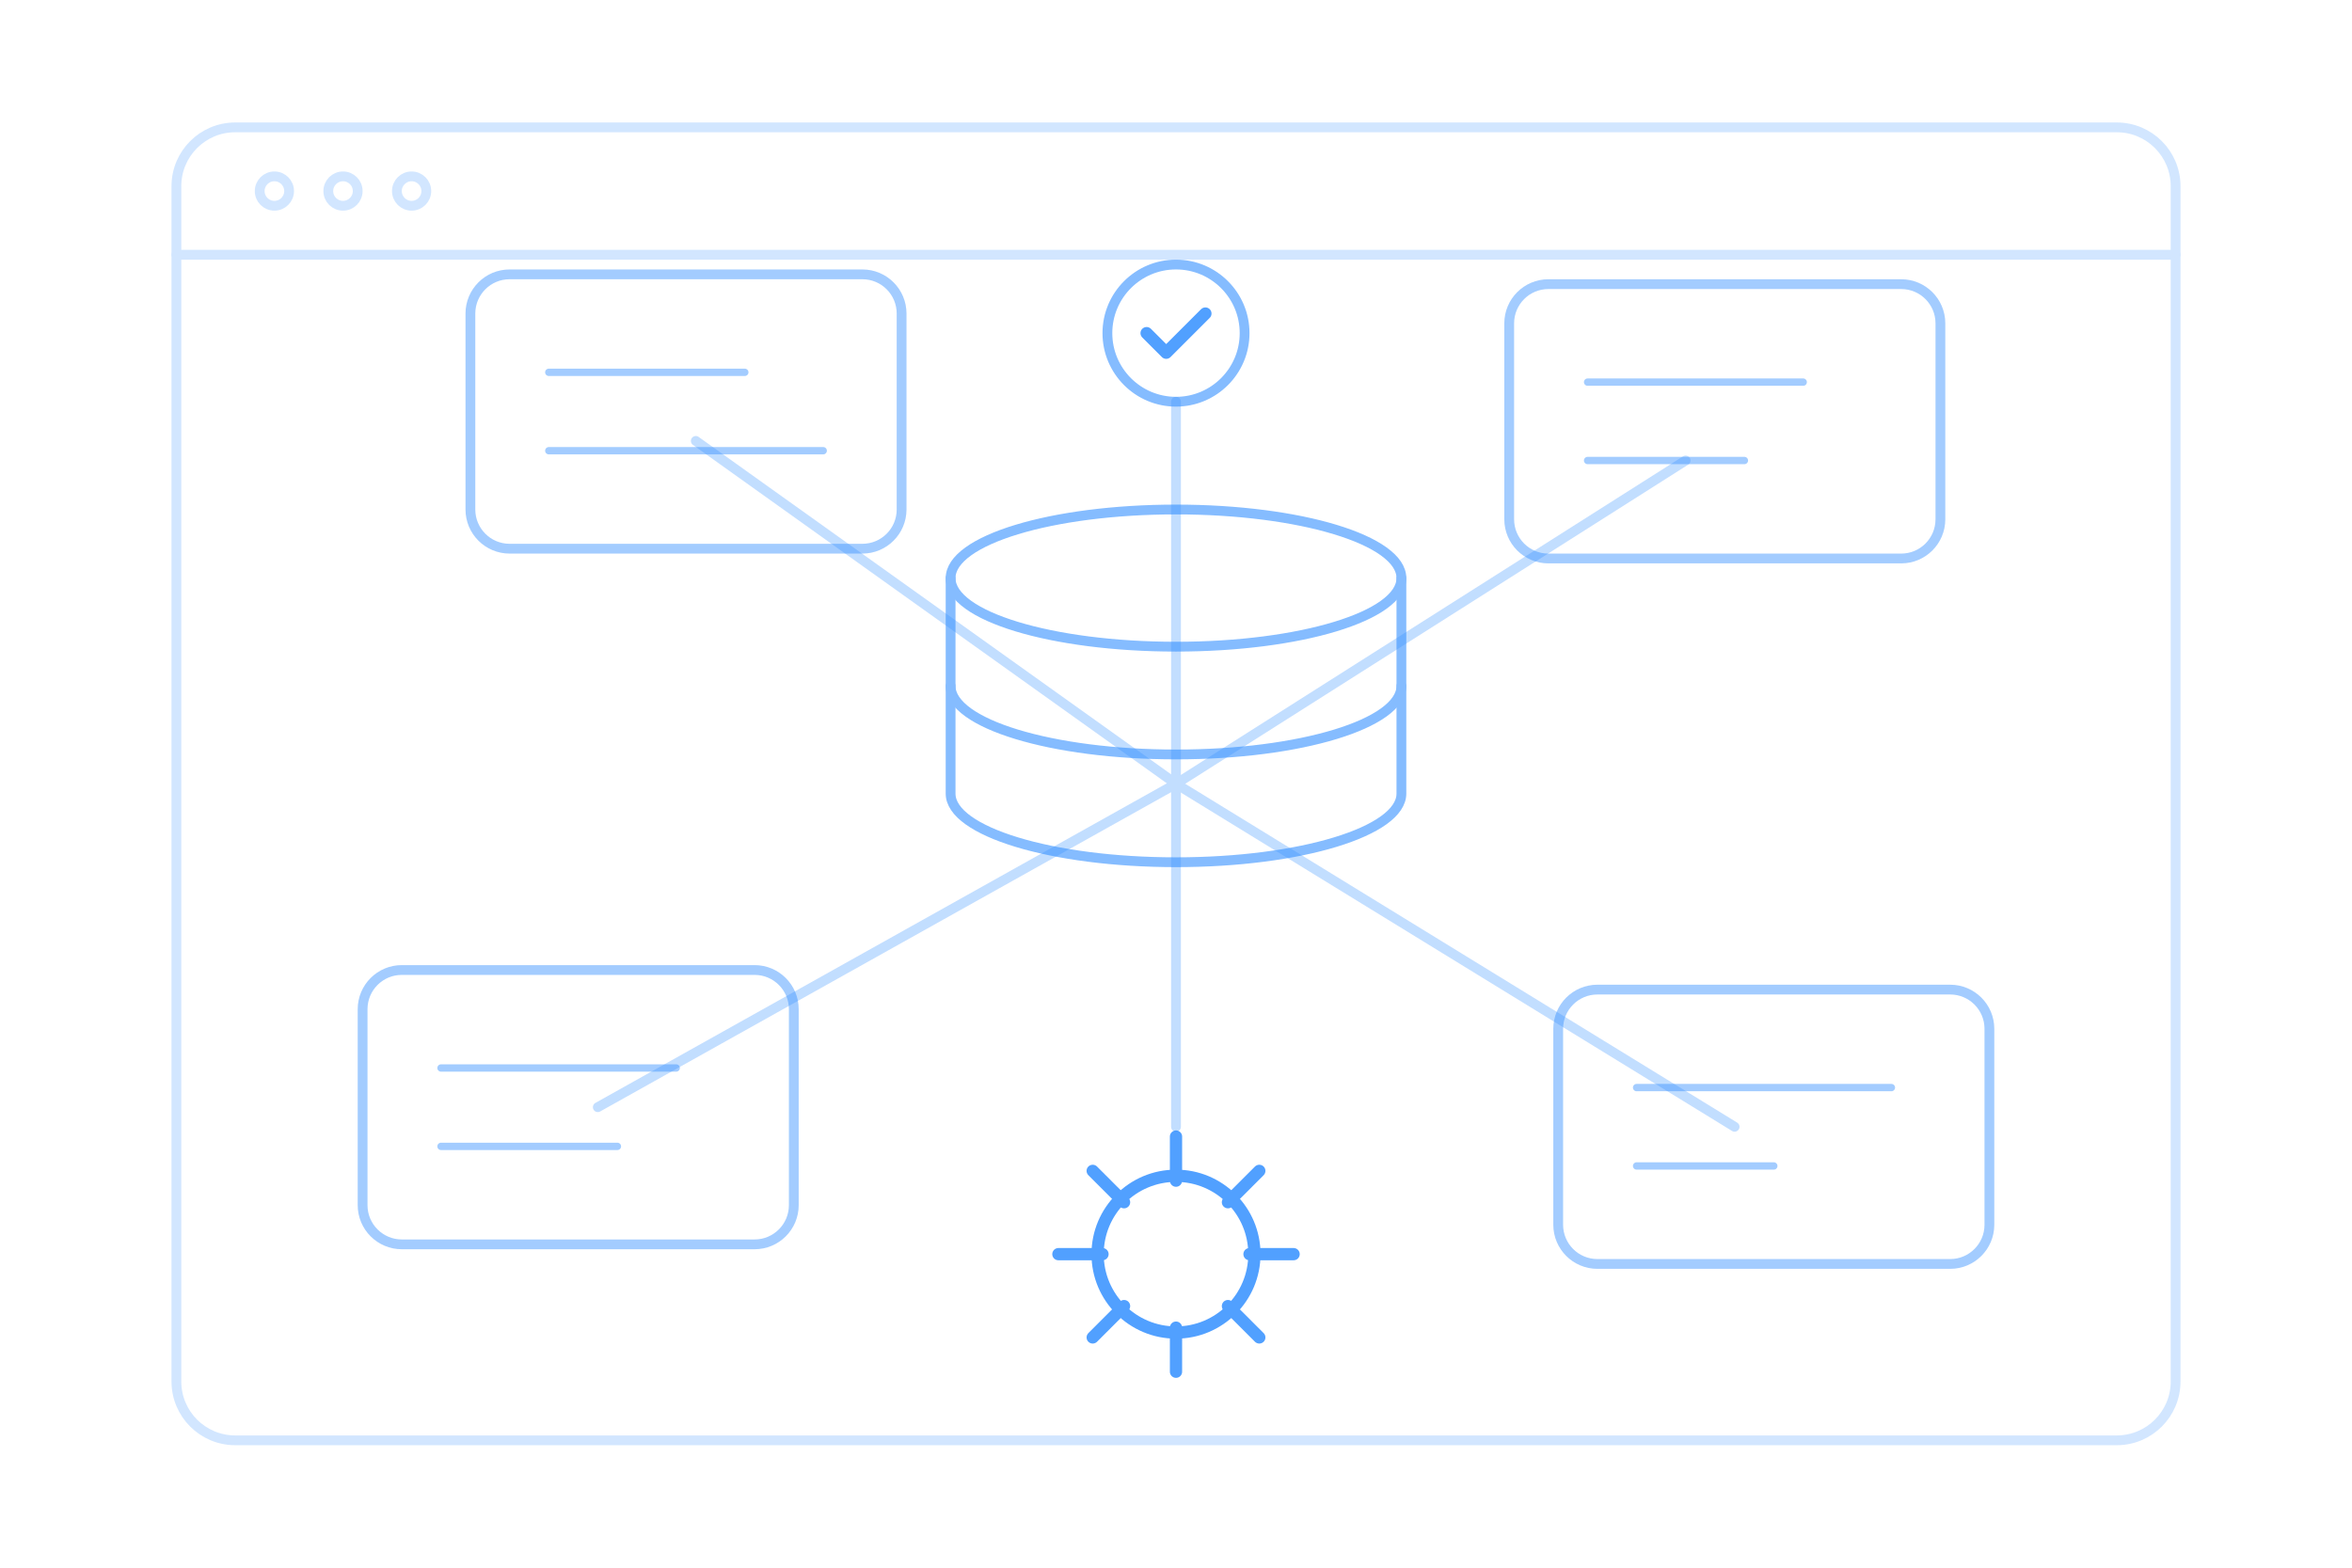
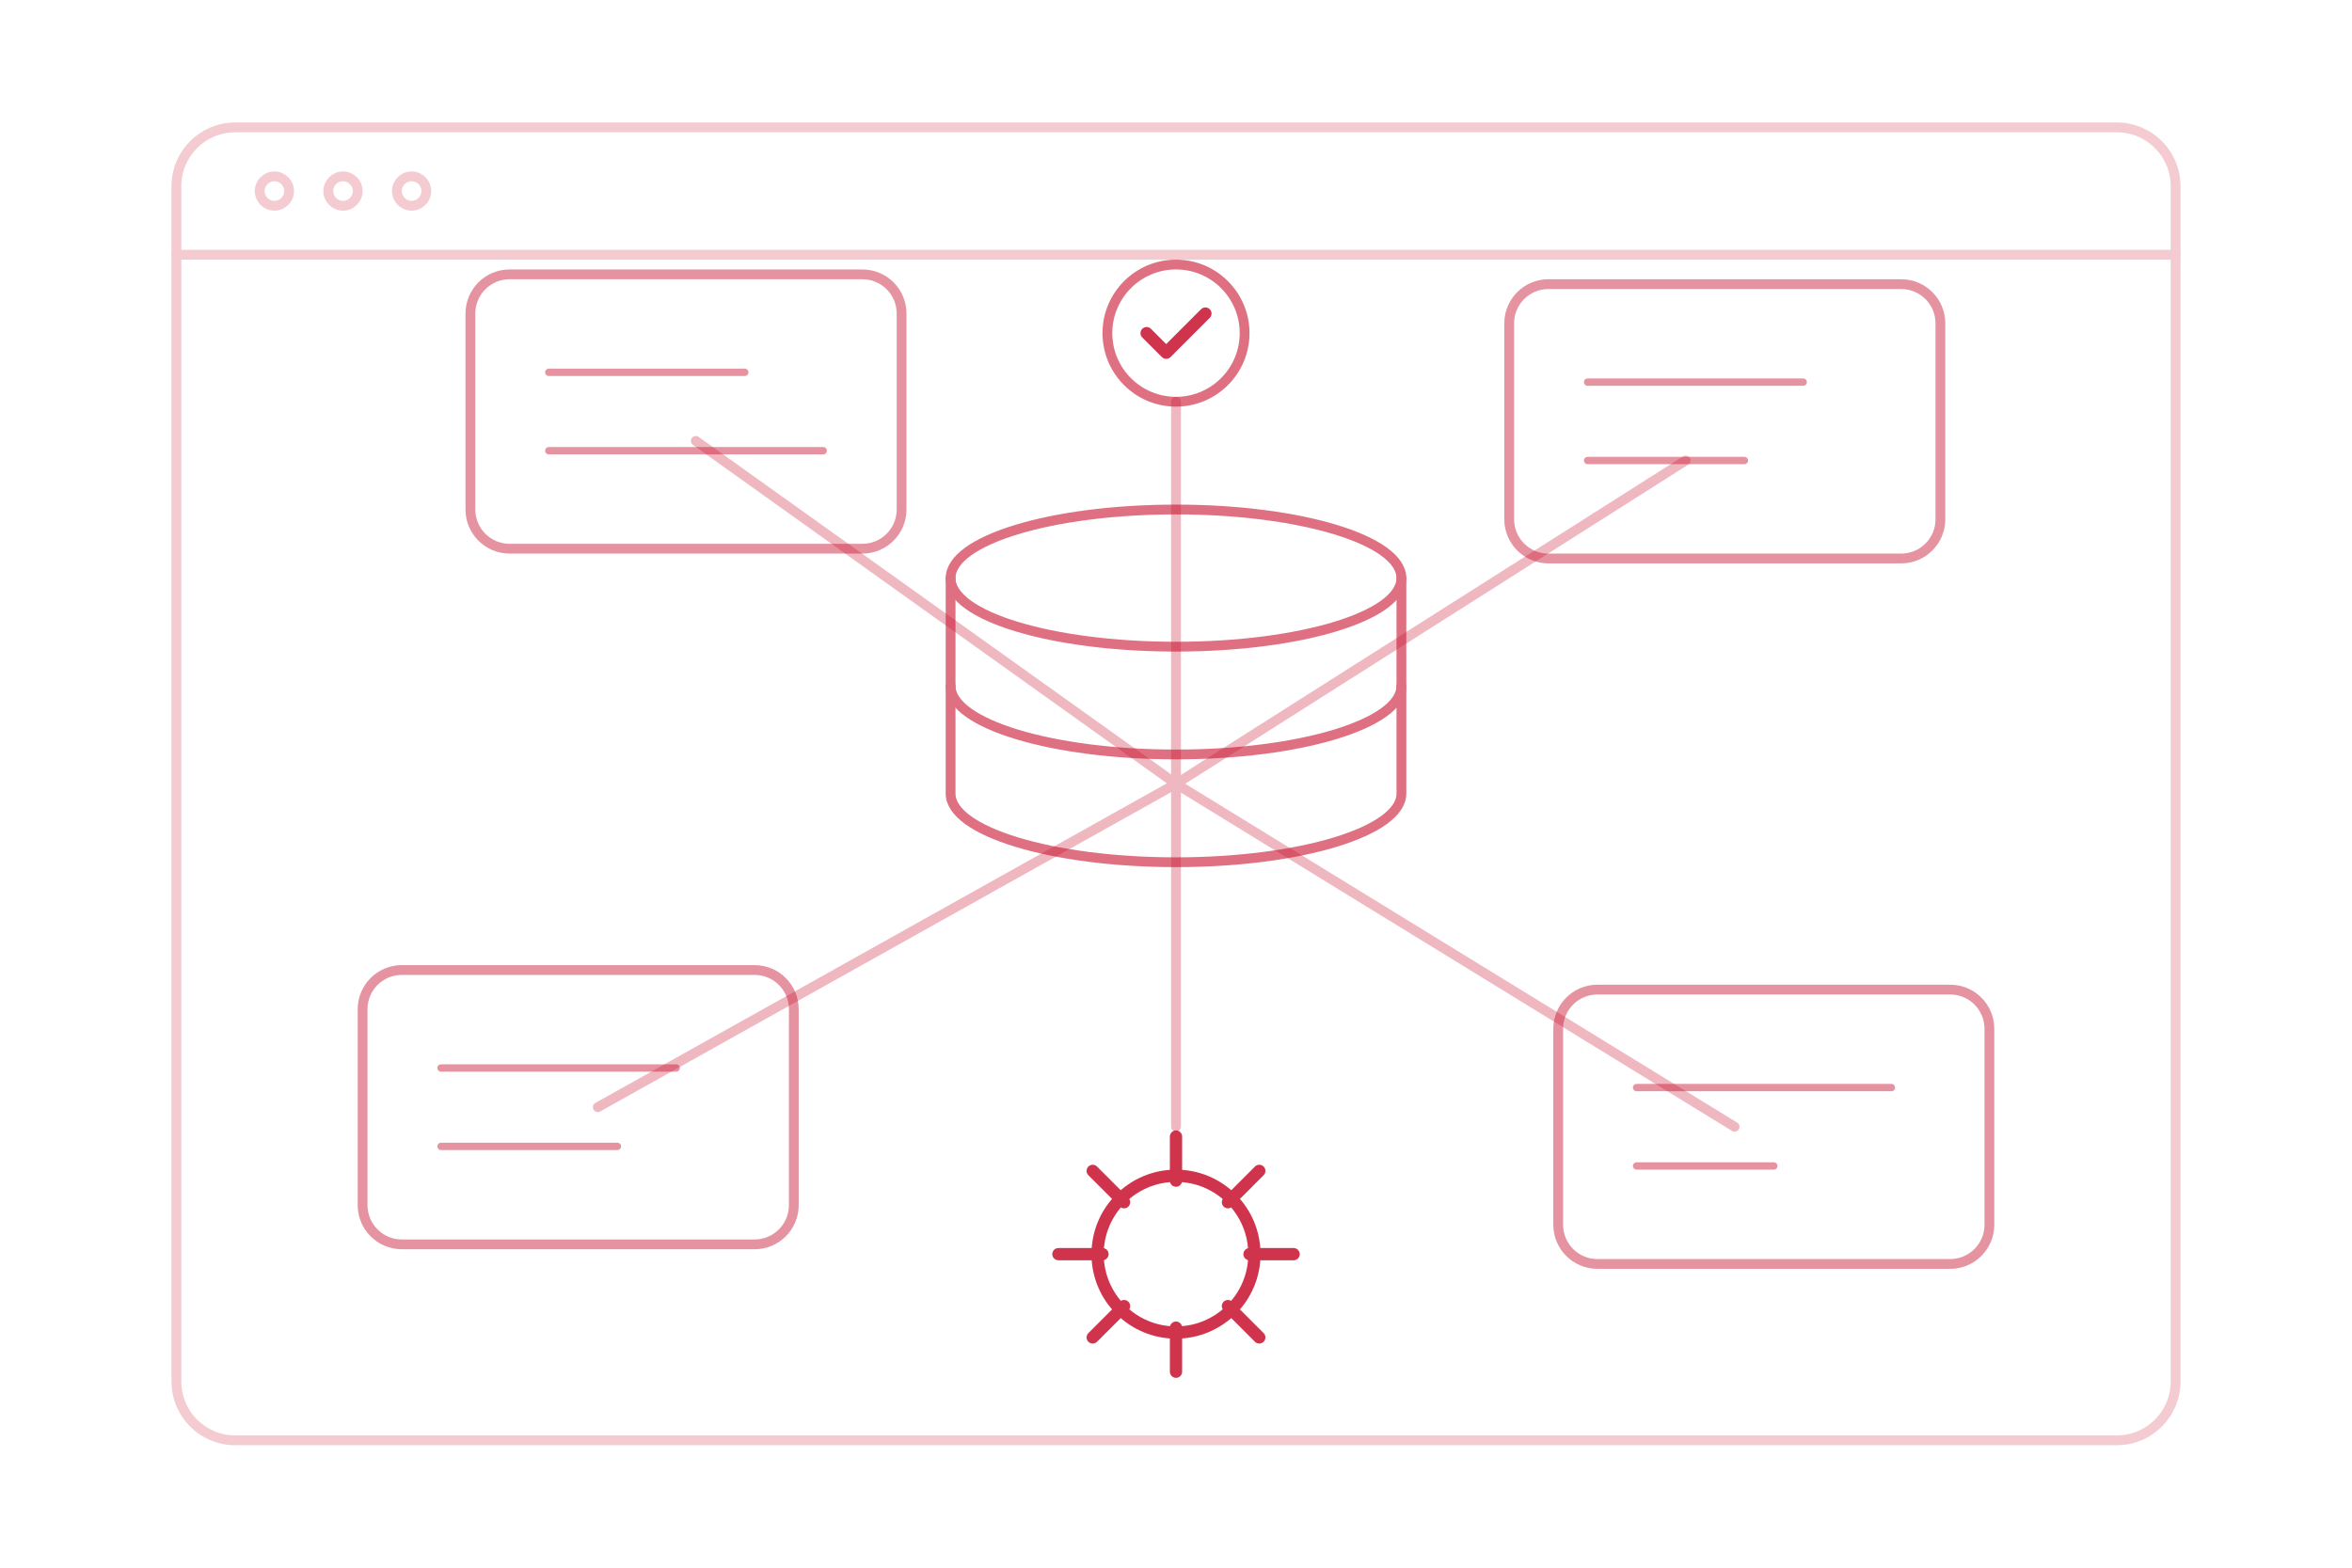
- <svg xmlns="http://www.w3.org/2000/svg" viewBox="0 0 480 320" fill="none" stroke="#338fff" stroke-width="2" stroke-linecap="round" stroke-linejoin="round">
+ <svg xmlns="http://www.w3.org/2000/svg" viewBox="0 0 480 320" fill="none" stroke="#C8102E" stroke-width="2" stroke-linecap="round" stroke-linejoin="round">
  <g opacity="0.3">
    <path d="M240 160L142 90" />
    <path d="M240 160L344 94" />
    <path d="M240 160L122 226" />
    <path d="M240 160L354 230" />
    <path d="M240 160L240 82" />
    <path d="M240 160L240 230" />
  </g>
  <g opacity="0.6">
    <ellipse cx="240" cy="118" rx="46" ry="14" />
    <path d="M194 118v44c0 7.7 20.6 14 46 14s46-6.3 46-14v-44" />
    <path d="M194 140c0 7.7 20.6 14 46 14s46-6.3 46-14" />
  </g>
  <g opacity="0.45">
    <rect x="96" y="56" width="88" height="56" rx="8" />
    <path d="M112 76h40M112 92h56" stroke-width="1.5" />
    <rect x="308" y="58" width="88" height="56" rx="8" />
    <path d="M324 78h44M324 94h32" stroke-width="1.5" />
    <rect x="74" y="198" width="88" height="56" rx="8" />
    <path d="M90 218h48M90 234h36" stroke-width="1.5" />
    <rect x="318" y="202" width="88" height="56" rx="8" />
    <path d="M334 222h52M334 238h28" stroke-width="1.5" />
  </g>
  <g opacity="0.85" stroke-width="2.5">
    <circle cx="240" cy="256" r="16" />
    <path d="M240 232v9M240 271v9M216 256h9M255 256h9M223 239l6.4 6.4M250.6 266.6l6.4 6.4M223 273l6.4-6.4M250.6 245.4l6.4-6.4" />
  </g>
  <g opacity="0.6">
    <circle cx="240" cy="68" r="14" />
  </g>
  <g opacity="0.85" stroke-width="2.5">
    <path d="M234 68l4 4 8-8" />
  </g>
  <g opacity="0.22">
    <rect x="36" y="26" width="408" height="268" rx="12" />
    <path d="M36 52h408" />
    <circle cx="56" cy="39" r="3" />
    <circle cx="70" cy="39" r="3" />
    <circle cx="84" cy="39" r="3" />
  </g>
</svg>
